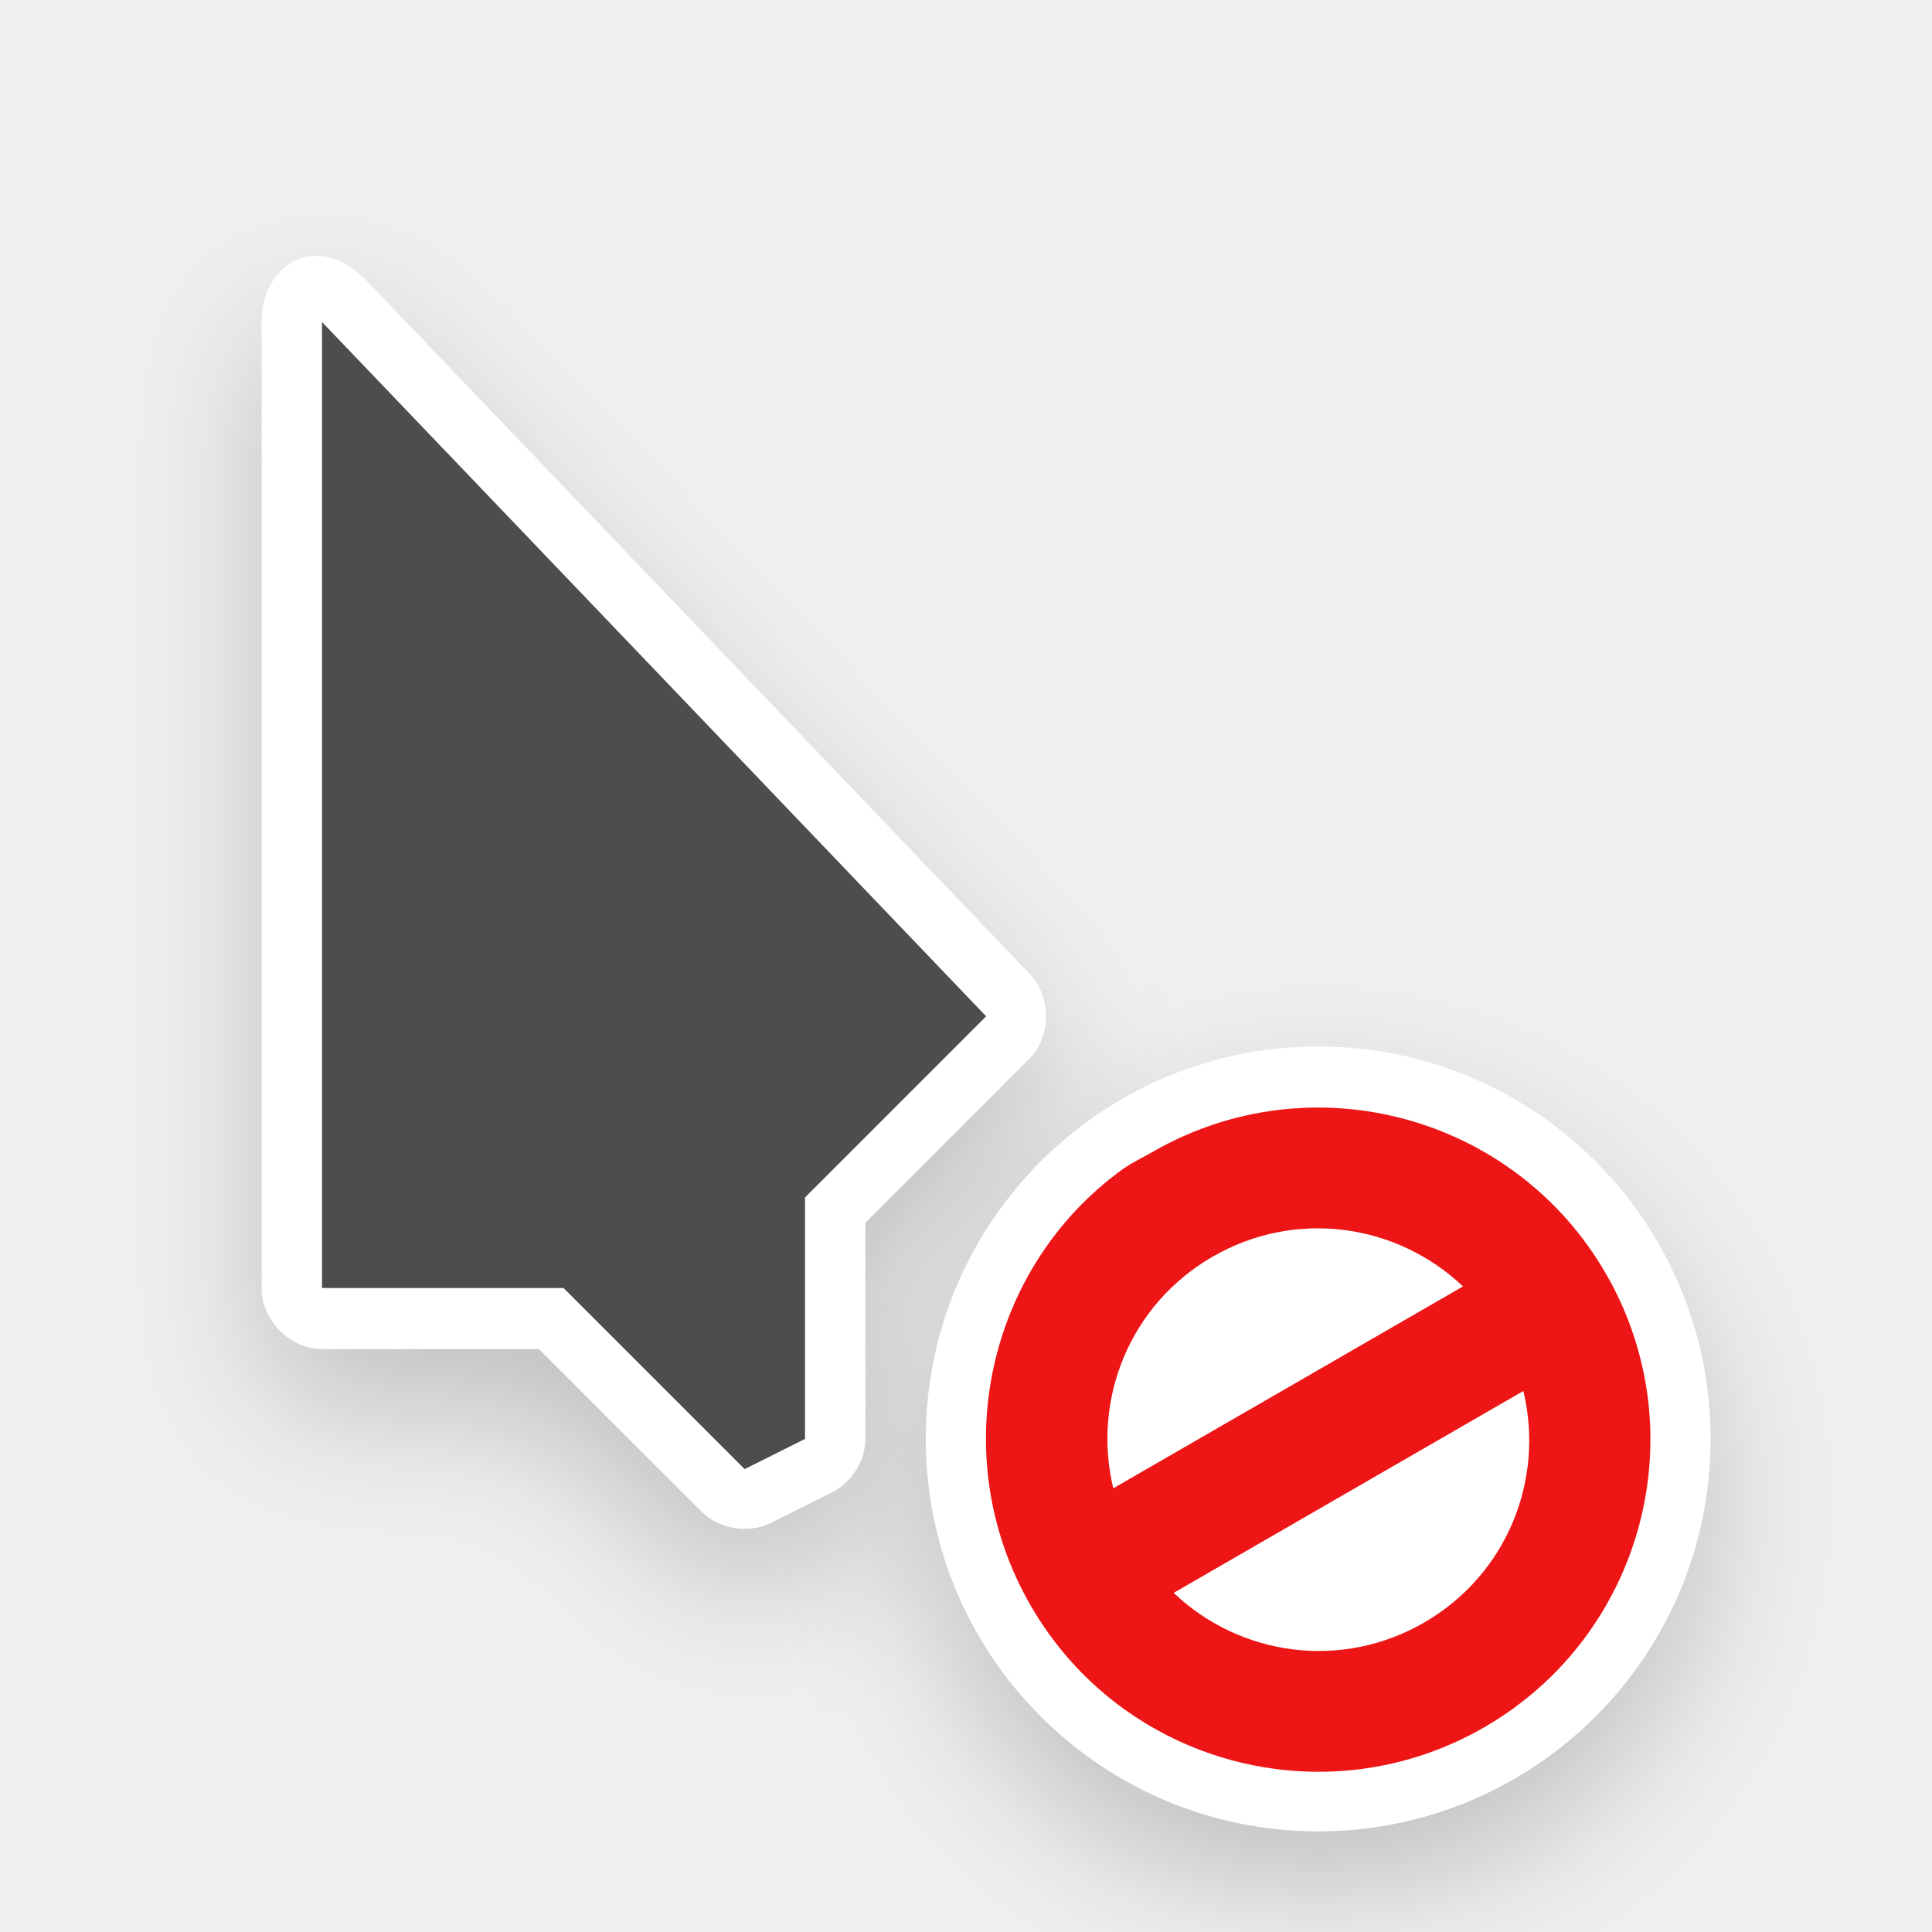
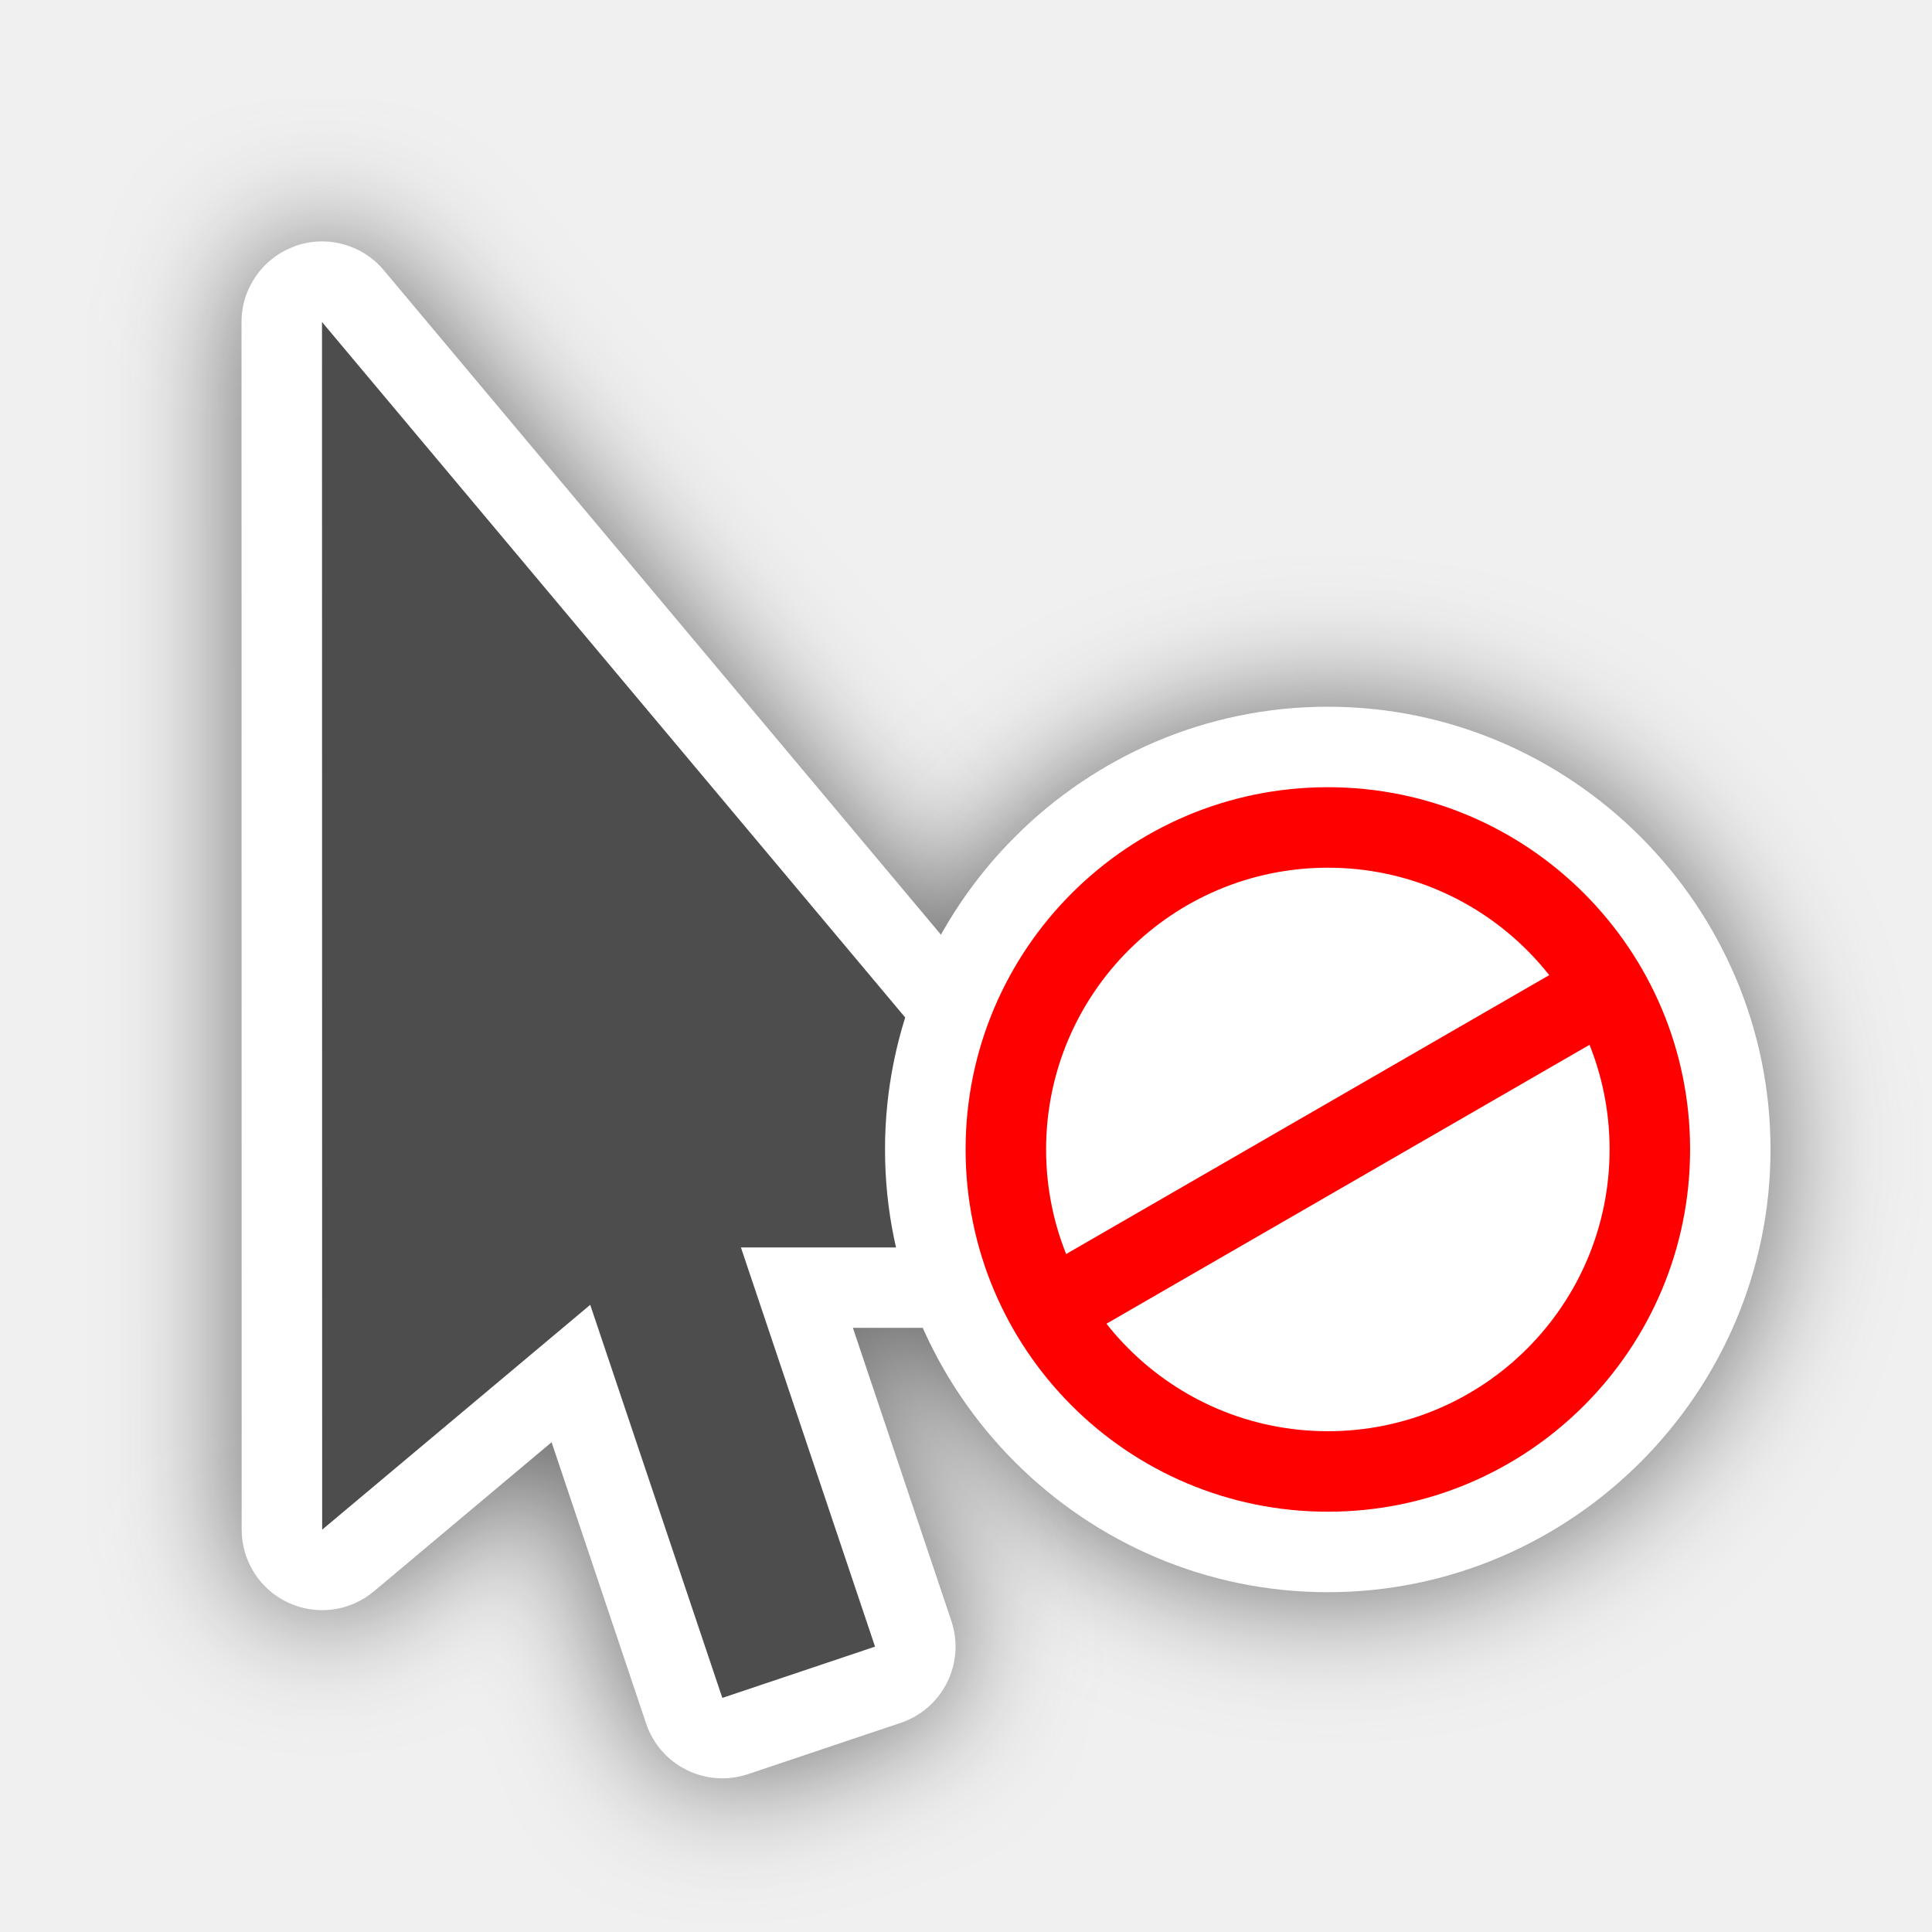
<svg xmlns="http://www.w3.org/2000/svg" width="24" height="24" version="1.1" viewBox="0 0 24 24">
  <defs>
-     <filter id="filter7382" x="-.22" y="-.136" width="1.44" height="1.272" color-interpolation-filters="sRGB">
-       <feGaussianBlur stdDeviation="1.192" />
-     </filter>
-     <filter id="filter7410" x="-.222" y="-.222" width="1.444" height="1.444" color-interpolation-filters="sRGB">
-       <feGaussianBlur stdDeviation="1.202" />
+     <filter id="filter1485" x="-.175" y="-.175" width="1.349" height="1.349" color-interpolation-filters="sRGB">
+       <feGaussianBlur result="blur" stdDeviation="0.8 0.8" />
    </filter>
  </defs>
-   <g transform="matrix(.75 0 0 .75 1.1035 1.7882)">
-     <path d="m3.675 2.868c-0.467 0.055-0.823 0.498-0.812 1.094v16c5e-5 0.524 0.476 1 1 1h3.594l2.688 2.688c0.295 0.295 0.783 0.375 1.156 0.188l1-0.5c0.328-0.159 0.554-0.51 0.562-0.875v-3.594l2.719-2.719c0.365-0.37 0.365-1.037 0-1.406l-11-11.5c-0.307-0.307-0.626-0.408-0.906-0.375z" color="#000000" filter="url(#filter7382)" opacity=".2" style="text-decoration-line:none;text-indent:0;text-transform:none" />
-     <path d="m20.362 15.962c-3.59 0-6.5 2.91-6.5 6.5s2.91 6.5 6.5 6.5 6.5-2.91 6.5-6.5-2.91-6.5-6.5-6.5z" color="#000000" filter="url(#filter7410)" opacity=".2" style="text-decoration-line:none;text-indent:0;text-transform:none" />
-     <path d="m2.862 2.962v16c5e-5 0.524 0.476 1 1 1h3.594l2.688 2.688c0.295 0.295 0.783 0.375 1.156 0.188l1-0.5c0.328-0.159 0.554-0.51 0.562-0.875v-3.594l2.719-2.719c0.365-0.37 0.365-1.037 0-1.406l-11-11.5c-0.82-0.82-1.736-0.235-1.719 0.719z" color="#000000" fill="#fff" style="text-decoration-line:none;text-indent:0;text-transform:none" />
-     <path d="m3.862 18.949v-16l11 11.5-3 3v4l-1 0.5-3-3z" fill="#4d4d4d" />
-     <circle cx="20.362" cy="21.449" r="6.5" fill="#fff" />
-     <path d="m17.127 16.979c-2.261 1.631-2.95 4.766-1.526 7.232 1.519 2.631 4.883 3.532 7.513 2.013s3.532-4.883 2.013-7.513-4.883-3.532-7.513-2.013c-0.164 0.095-0.336 0.173-0.487 0.281zm1.487 1.451c1.376-0.794 3.05-0.548 4.146 0.493l-5.792 3.344c-0.354-1.469 0.27-3.043 1.646-3.837zm-0.646 5.569 5.792-3.344c0.354 1.469-0.27 3.043-1.646 3.837-1.376 0.794-3.05 0.548-4.146-0.493z" fill="#ed1515" />
+   <g stroke-linejoin="round">
+     <g transform="translate(-1.41e-4,-2.969e-4)" fill="#666" filter="url(#filter1485)">
+       <path d="m16.494 8.779c-3.026 0-5.5 2.474-5.5 5.5s2.474 5.5 5.5 5.5 5.5-2.474 5.5-5.5-2.474-5.5-5.5-5.5zm0 2c1.945 0 3.5 1.555 3.5 3.5s-1.555 3.5-3.5 3.5-3.5-1.555-3.5-3.5c-1e-6 -1.945 1.555-3.5 3.5-3.5z" color="#000000" fill-opacity="1" style="-inkscape-stroke:none;paint-order:stroke fill markers" />
+       <path d="m20.995 14.279a4.5 4.5 0 0 1-4.5 4.5 4.5 4.5 0 0 1-4.5-4.5 4.5 4.5 0 0 1 4.5-4.5 4.5 4.5 0 0 1 4.5 4.5z" color="#000000" stroke-width="2" style="-inkscape-stroke:none;paint-order:stroke fill markers" />
+     </g>
+     <g id="blur-me" transform="translate(0,-4.2946e-4)" fill="#666" filter="url(#filter1485)">
+       <path d="m3.658 3.061a1 1 0 0 0-0.658 0.939l0.002 15.002a1 1 0 0 0 1.643 0.766l2.207-1.852 1.174 3.494a1 1 0 0 0 1.266 0.629l1.897-0.637a1 1 0 0 0 0.629-1.266l-1.223-3.641h3.045a1 1 0 0 0 0.766-1.643l-9.639-11.496a1 1 0 0 0-1.107-0.297zm1.342 3.688 6.496 7.748h-2.293a1 1 0 0 0-0.947 1.318l1.348 4.012h-0.002l-1.322-3.936a1 1 0 0 0-1.59-0.447l-1.688 1.416z" color="#000000" fill-opacity="1" style="-inkscape-stroke:none;paint-order:stroke fill markers" />
+       <path d="m4 4 0.002 15.002 3.33-2.793 1.641 4.883 1.897-0.637-1.666-4.959h4.436z" color="#000000" stroke-width="2" style="-inkscape-stroke:none;paint-order:stroke fill markers" />
+     </g>
+     <path d="m3.658 3.061a1 1 0 0 0-0.658 0.939l0.002 15.002a1 1 0 0 0 1.643 0.766l2.207-1.852 1.174 3.494a1 1 0 0 0 1.266 0.629l1.897-0.637a1 1 0 0 0 0.629-1.266l-1.223-3.641h3.045a1 1 0 0 0 0.766-1.643l-9.639-11.496a1 1 0 0 0-1.107-0.297zm1.342 3.688 6.496 7.748h-2.293a1 1 0 0 0-0.947 1.318l1.348 4.012h-0.002l-1.322-3.936a1 1 0 0 0-1.59-0.447l-1.688 1.416z" color="#000000" fill="#fff" fill-opacity="1" style="-inkscape-stroke:none;paint-order:stroke fill markers" />
+     <path d="m4 4 0.002 15.002 3.33-2.793 1.641 4.883 1.897-0.637-1.666-4.959h4.436z" color="#000000" fill="#4d4d4d" stroke-width="2" style="-inkscape-stroke:none;paint-order:stroke fill markers" />
+     <path d="m16.494 8.779c-3.026 0-5.5 2.474-5.5 5.5s2.474 5.5 5.5 5.5 5.5-2.474 5.5-5.5-2.474-5.5-5.5-5.5zm0 2c1.945 0 3.5 1.555 3.5 3.5s-1.555 3.5-3.5 3.5-3.5-1.555-3.5-3.5c-1e-6 -1.945 1.555-3.5 3.5-3.5z" color="#000000" fill="#fff" fill-opacity="1" style="-inkscape-stroke:none;paint-order:stroke fill markers" />
  </g>
+   <path d="m20.995 14.279a4.5 4.5 0 0 1-4.5 4.5 4.5 4.5 0 0 1-4.5-4.5 4.5 4.5 0 0 1 4.5-4.5 4.5 4.5 0 0 1 4.5 4.5z" color="#000000" fill="#fff" stroke-linejoin="round" stroke-width="2" style="-inkscape-stroke:none;paint-order:stroke fill markers" />
+   <path d="m16.495 9.779a4.5 4.5 0 0 0-4.5 4.5 4.5 4.5 0 0 0 4.5 4.5 4.5 4.5 0 0 0 4.5-4.5 4.5 4.5 0 0 0-4.5-4.5zm0 1a3.5 3.5 0 0 1 3.5 3.5 3.5 3.5 0 0 1-3.5 3.5 3.5 3.5 0 0 1-3.5-3.5 3.5 3.5 0 0 1 3.5-3.5z" fill="#f00" style="-inkscape-stroke:none;paint-order:stroke fill markers" />
+   <rect transform="rotate(-30)" x="3.146" y="20.113" width="8" height="1" fill="#f00" stroke-linejoin="round" stroke-opacity="1" stroke-width="2" style="paint-order:stroke fill markers" />
</svg>
